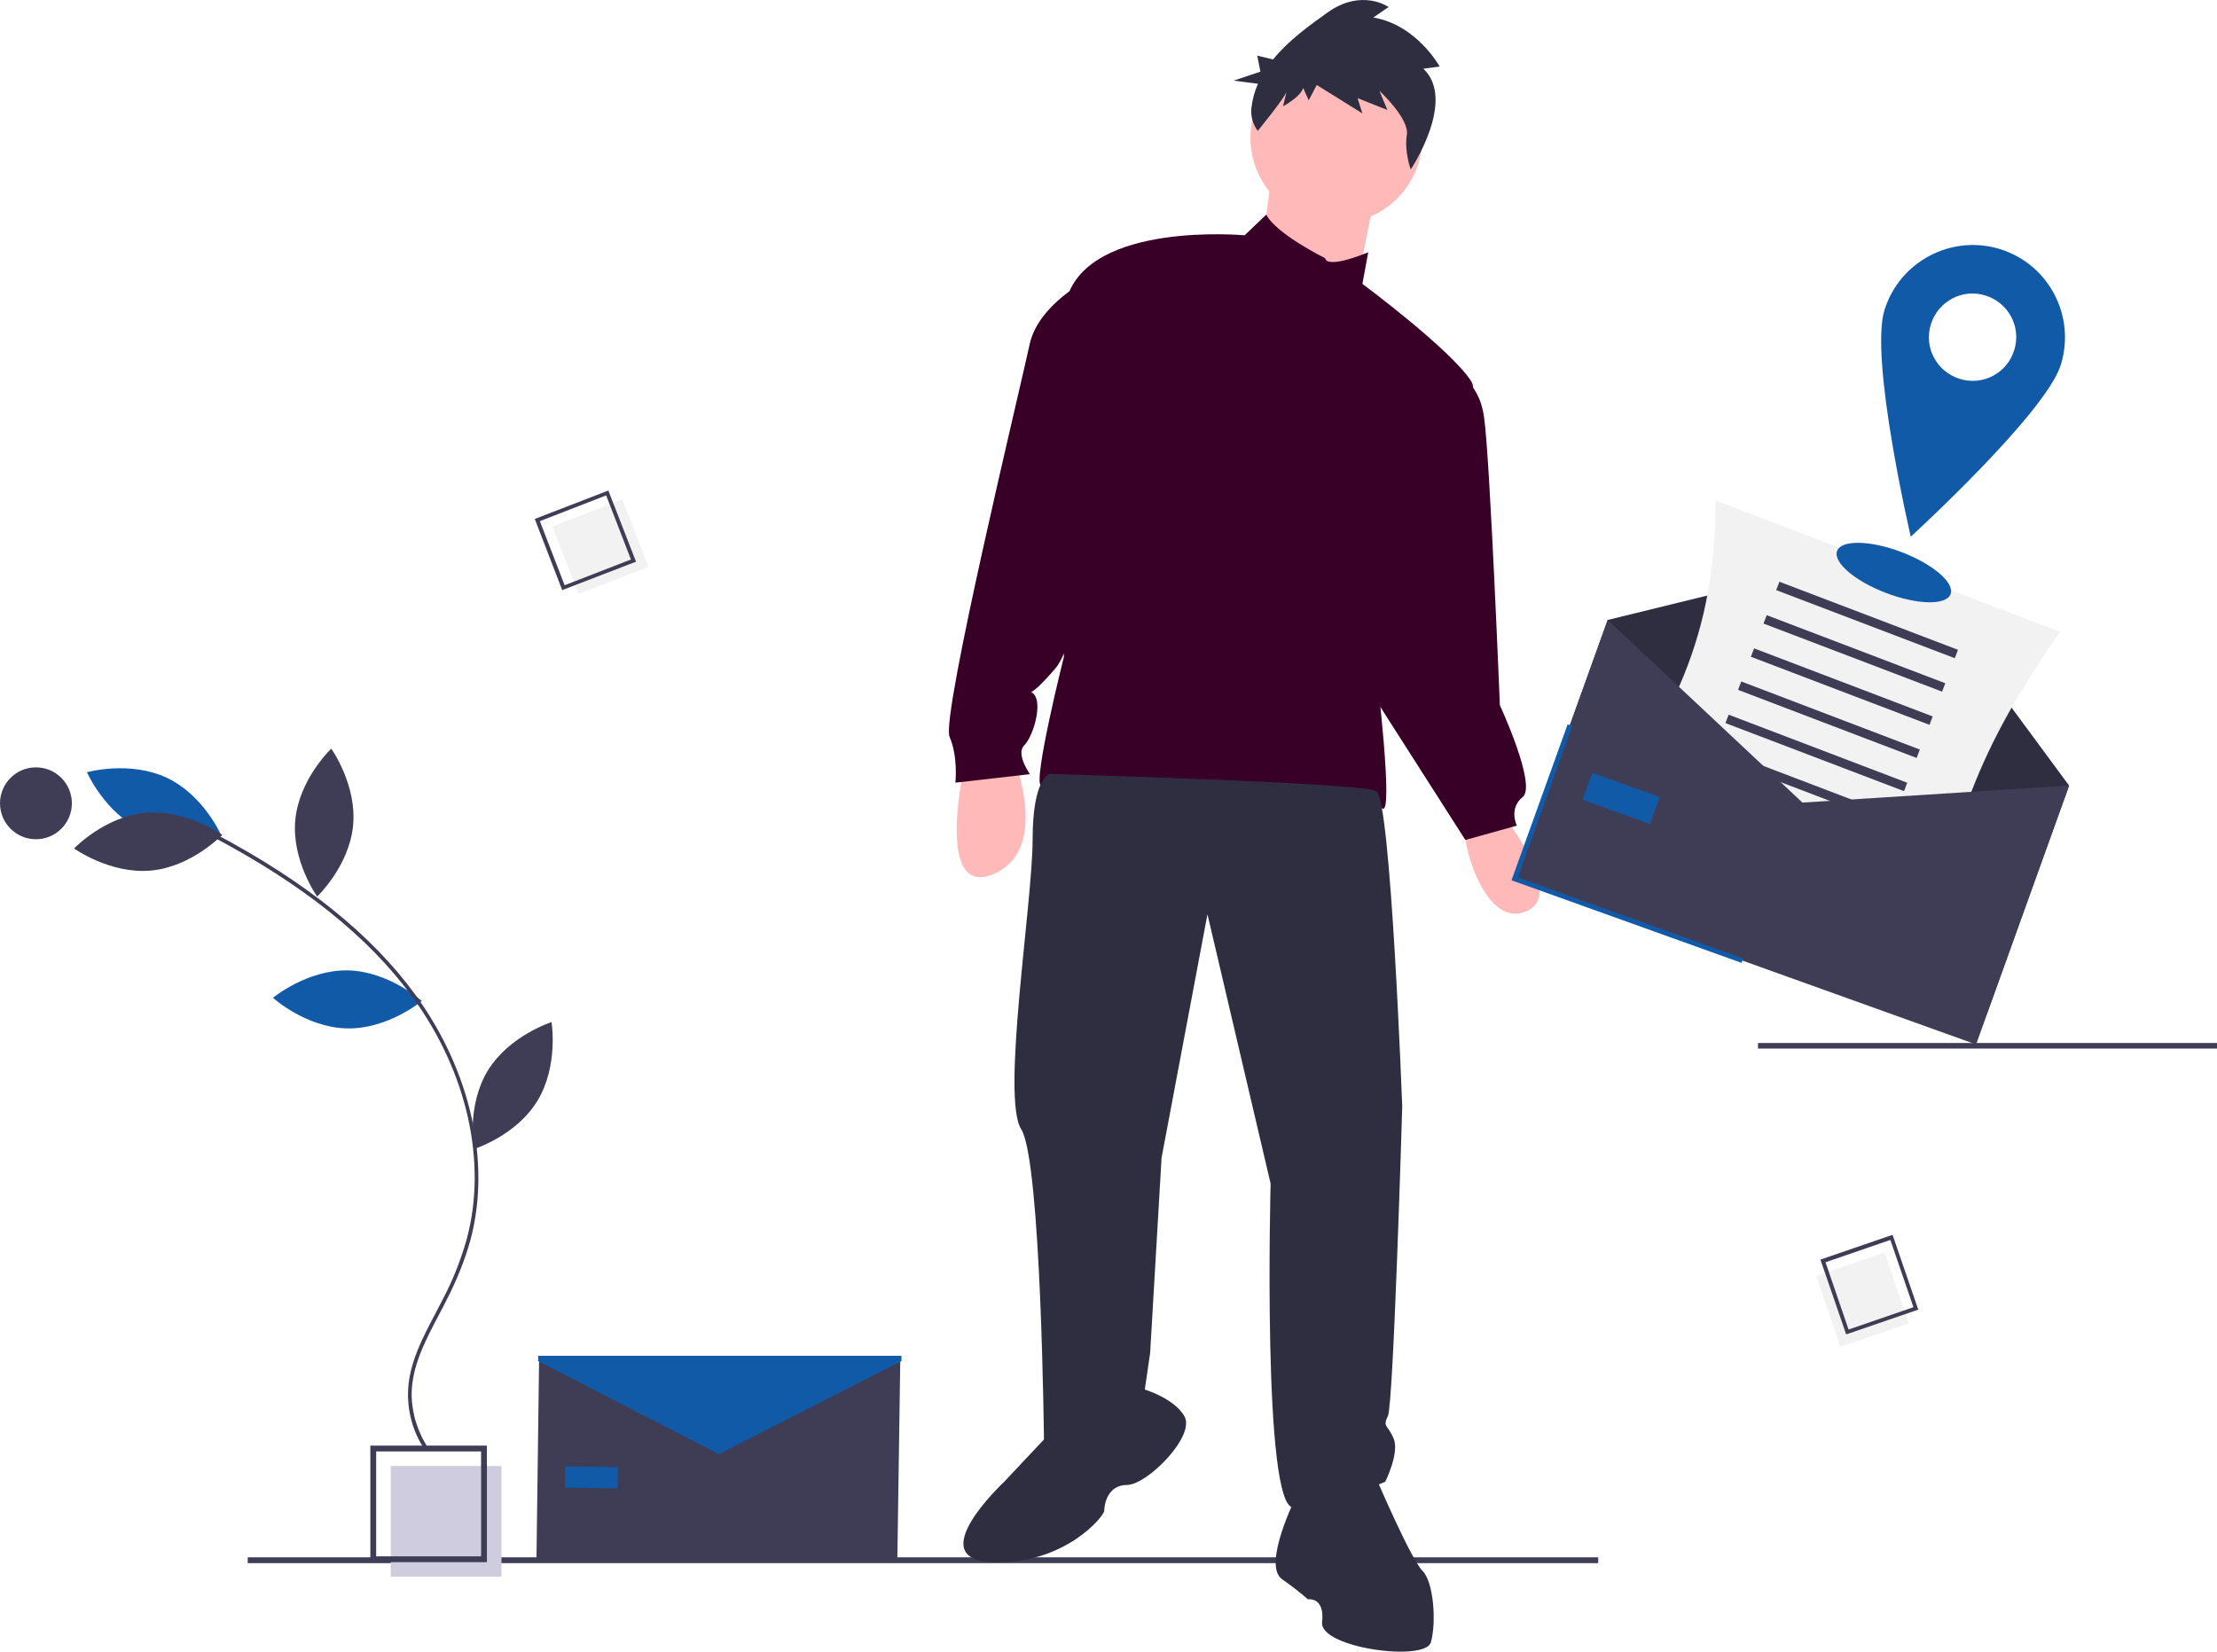
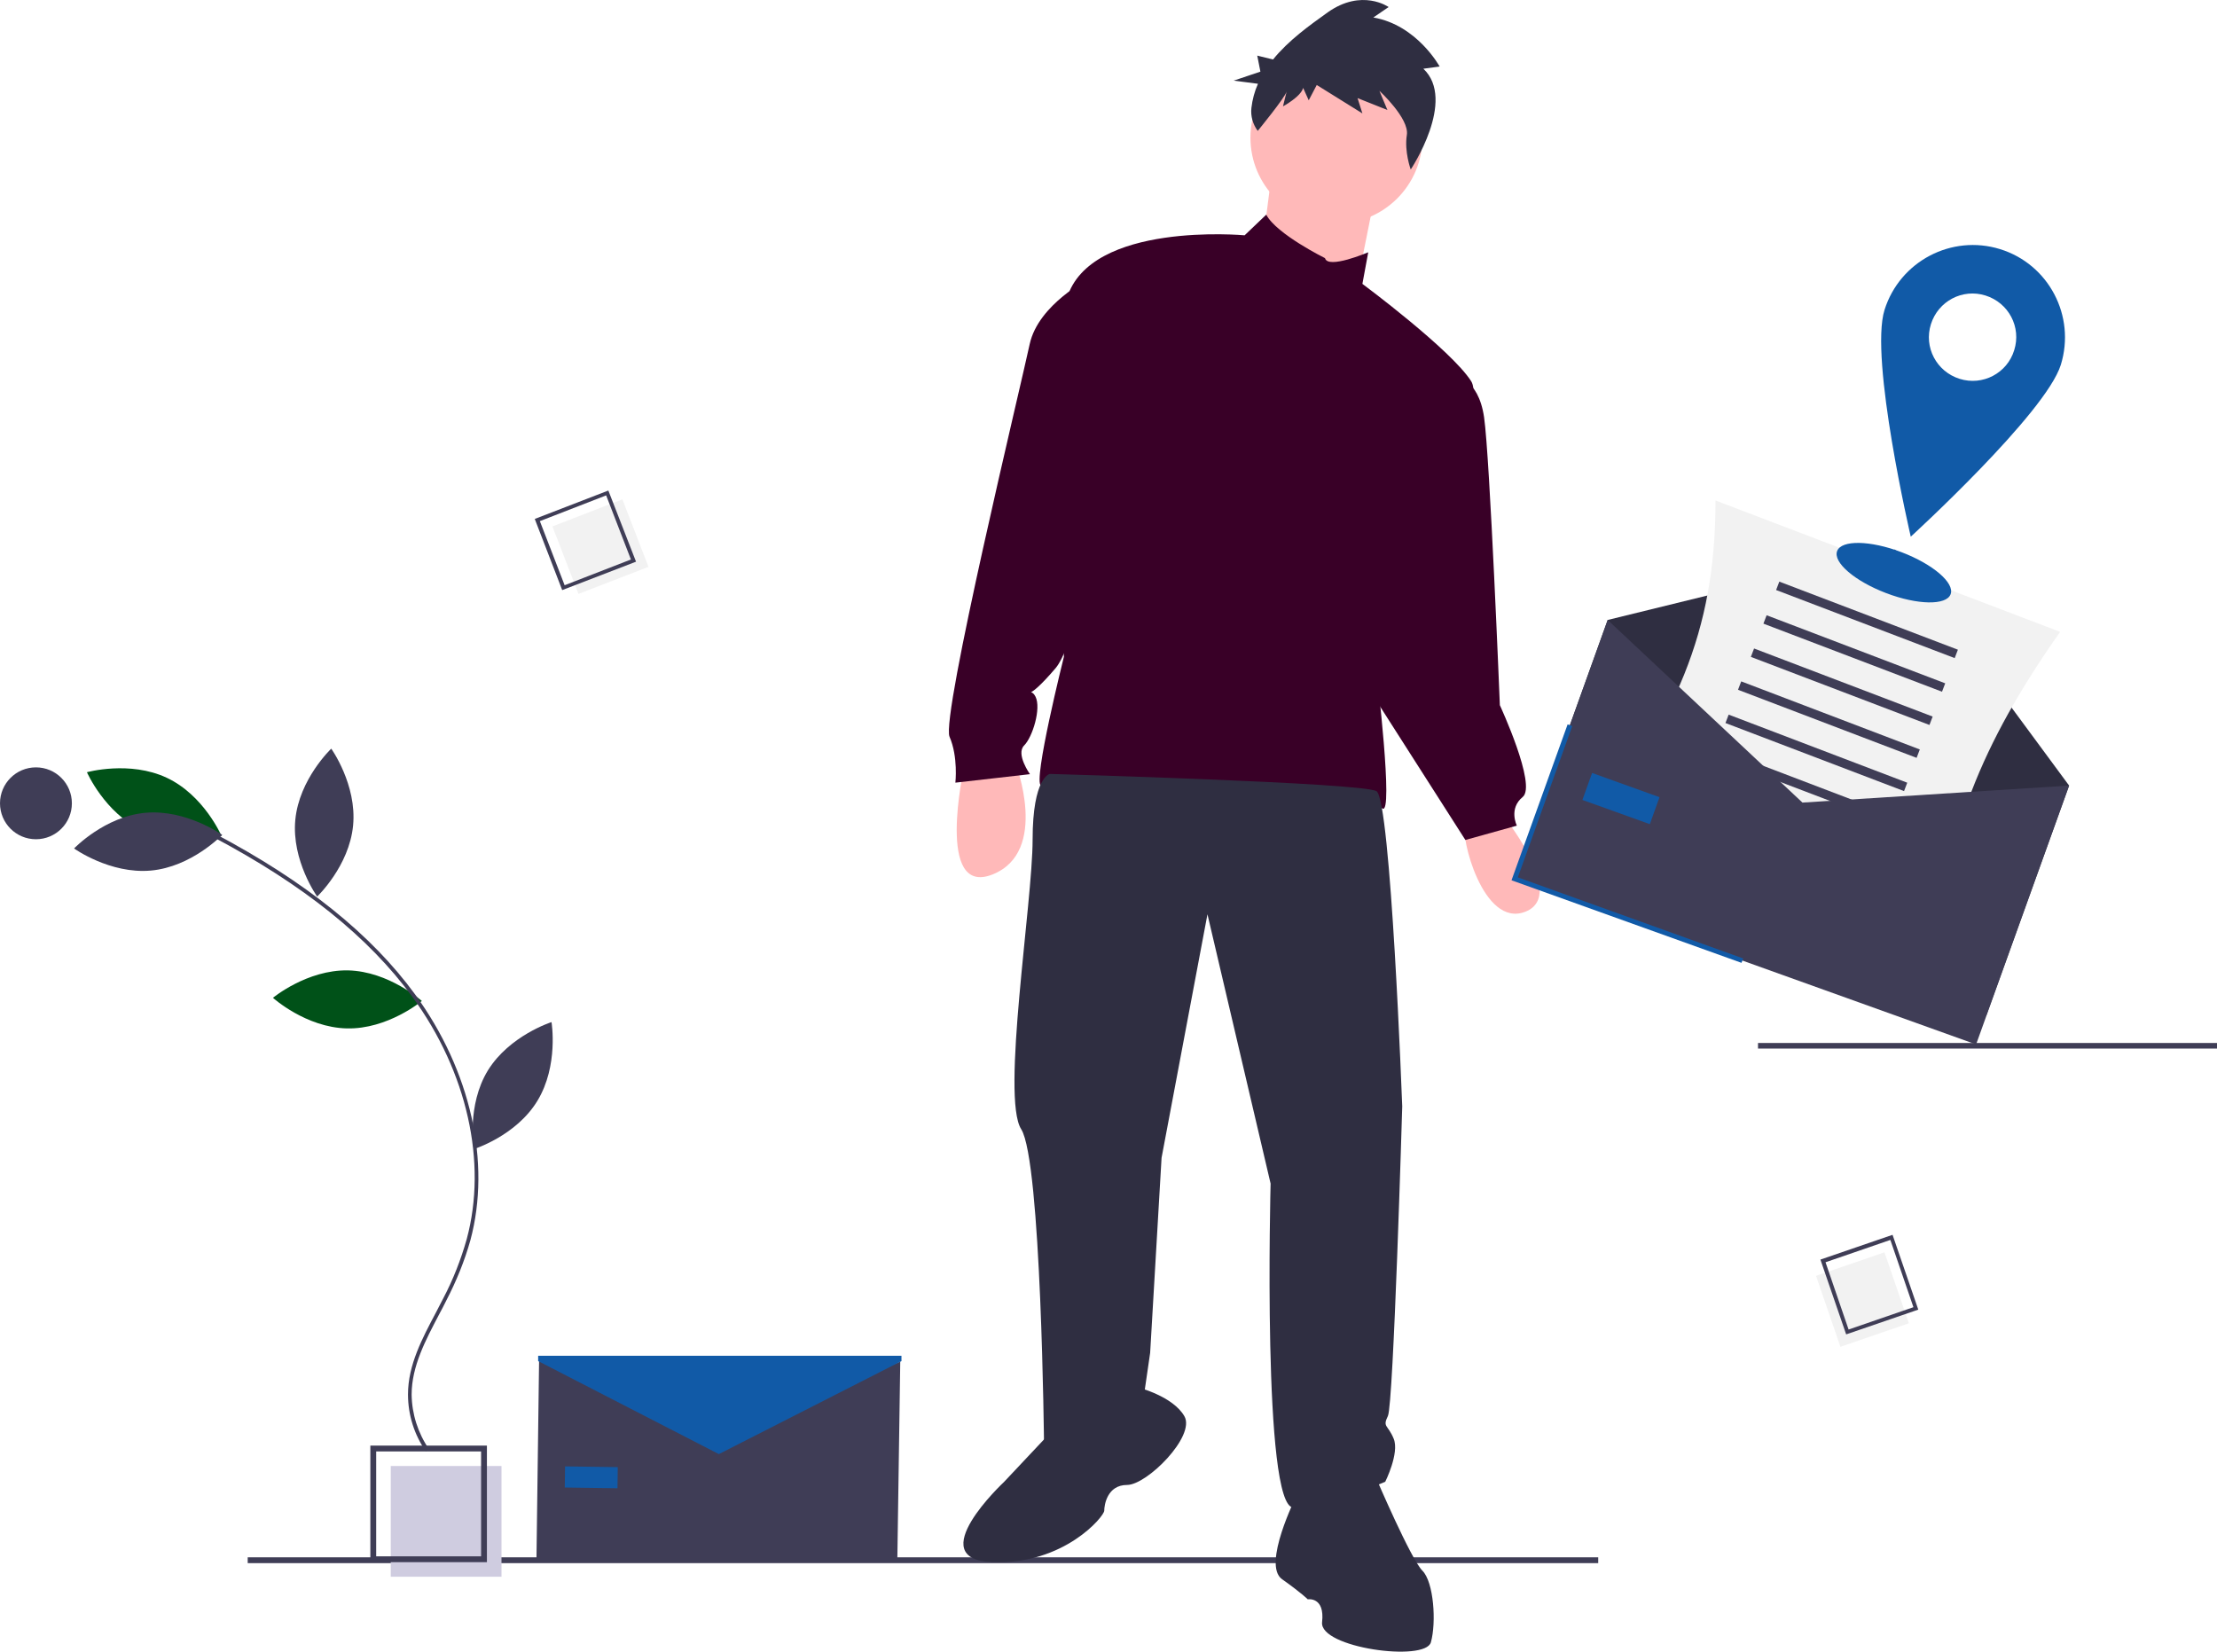
<svg xmlns="http://www.w3.org/2000/svg" version="1.1" id="e0b35d3b-637f-4cd2-a9fd-b6e76c92ec56" x="0px" y="0px" viewBox="0 0 912.9 680.2" style="enable-background:new 0 0 912.9 680.2;" xml:space="preserve">
  <style type="text/css">
	.st0{fill:#3F3D56;}
	.st1{fill:#FFB9B9;}
	.st2{fill:#390027;}
	.st3{fill:#2F2E41;}
	.st4{fill:#CFCCE0;}
	.st5{fill:#F2F2F2;}
- 	.st6{fill:#115AA7;}
+ 	.st6{fill:#005118;}
+ 	.st7{fill:#115AA7;}
</style>
  <rect x="102" y="641.3" class="st0" width="556.1" height="2.4" />
  <path class="st1" d="M396.9,316.4c0,0-11.8,53.1,11.8,43.7s9.4-46,9.4-46L396.9,316.4z" />
  <path class="st1" d="M617.6,334.1c0,0,28.3,34.2,10.6,41.3s-27.1-31.9-24.8-35.4S617.6,334.1,617.6,334.1z" />
  <circle class="st1" cx="550.3" cy="56.7" r="35.4" />
  <polygon class="st1" points="523.8,70.3 519.1,106.9 558,121.1 566.3,79.7 " />
-   <path class="st2" d="M545.6,106.3c0,0-20-9.9-24.2-17.9l-8.9,8.5c0,0-63.7-5.9-73.2,26s-1.2,147.5-1.2,147.5s-13,51.9-9.4,53.1  s47.2,22.4,108.6,10.6c0,0,27.1-4.7,31.9-1.2s-2.4-56.6-2.4-56.6S614.1,170,605.8,157S561,116.9,561,116.9l2.4-13  C563.3,103.9,546.8,111,545.6,106.3z" />
+   <path class="st2" d="M545.6,106.3c0,0-20-9.9-24.2-17.9l-8.9,8.5c0,0-63.7-5.9-73.2,26s-1.2,147.5-1.2,147.5s-13,51.9-9.4,53.1  s47.2,22.4,108.6,10.6c0,0,27.1-4.7,31.9-1.2s-2.4-56.6-2.4-56.6s47.3-106.3,39-119.3S561,116.9,561,116.9l2.4-13  C563.3,103.9,546.8,111,545.6,106.3z" />
  <path class="st2" d="M448.8,114.6c0,0-21.2,10.6-24.8,27.1c-3.5,16.5-36.6,153.4-33,161.7s2.4,18.9,2.4,18.9l30.7-3.5  c0,0-5.9-8.3-2.4-11.8s7.1-15.3,4.7-20.1s-4.7,3.5,8.3-11.8S477.2,119.3,448.8,114.6z" />
  <path class="st2" d="M598.7,154.7c0,0,10,0.6,12.4,17.1s6.5,118.6,6.5,118.6s15.3,33,9.4,37.8s-2.4,11.8-2.4,11.8l-21.2,5.9l-46-72  L598.7,154.7z" />
  <path class="st3" d="M432.3,318.7c0,0-7.1,1.2-7.1,27.1s-13,106.2-4.7,119.2s9.4,129.8,9.4,129.8s22.4,9.4,41.3-21.2l2.4-16.5  l4.7-80.3l18.9-100.3l26,110.9c0,0-3.5,133.4,9.4,133.4s37.8-10.6,37.8-10.6s5.9-11.8,3.5-17.7s-4.7-4.7-2.4-9.4  s5.9-127.5,5.9-127.5s-4.7-126.3-10.6-129.8S432.3,318.7,432.3,318.7z" />
  <path class="st3" d="M432.3,590.2l-18.9,20.1c0,0-34.2,31.9-4.7,33s46-18.9,46-21.2s1.2-10.6,9.4-10.6s28.3-20.1,23.6-28.3  s-18.9-11.8-18.9-11.8L432.3,590.2z" />
-   <path class="st3" d="M533.8,616.1c0,0-14.2,28.3-5.9,34.2s10.6,8.3,10.6,8.3s7.1-1.2,5.9,9.4s42.5,16.5,44.8,8.3s1.2-24.8-3.5-29.5  s-18.9-37.8-18.9-37.8S551.5,591.4,533.8,616.1z" />
-   <path class="st3" d="M586.1,28.3l6.7-0.9c0,0-9.3-17.1-27.3-20.2l6.3-4.3c0,0-11-7.8-25.1,2.2c-7.4,5.3-16.1,11.5-22.5,19.4  l-6.5-1.6l1.3,6.6l-11,3.7l10,1.3c-1.4,3.1-2.3,6.5-2.7,9.9c-0.4,3.4,0.6,6.8,2.6,9.5l0,0c0,0,11.3-13.8,11.9-16.2l-1.5,6.1  c0,0,7.4-4,8.3-7.6l2.3,5.1l3.3-6.3l18.8,11.7l-2-6.3l12.3,4.9l-3.3-7.9c0,0,12.4,11.4,11.3,18.2c-1.1,6.8,1.6,14.2,1.6,14.2  S599.9,41.3,586.1,28.3z" />
+   <path class="st3" d="M533.8,616.1c0,0-14.2,28.3-5.9,34.2s10.6,8.3,10.6,8.3s7.1-1.2,5.9,9.4s42.5,16.5,44.8,8.3s1.2-24.8-3.5-29.5  S566.8,609,566.8,609S551.5,591.4,533.8,616.1z" />
+   <path class="st3" d="M586.1,28.3l6.7-0.9c0,0-9.3-17.1-27.3-20.2l6.3-4.3c0,0-11-7.8-25.1,2.2c-7.4,5.3-16.1,11.5-22.5,19.4  l-6.5-1.6l1.3,6.6l-11,3.7l10,1.3c-1.4,3.1-2.3,6.5-2.7,9.9c-0.4,3.4,0.6,6.8,2.6,9.5l0,0c0,0,11.3-13.8,11.9-16.2l-1.5,6.1  c0,0,7.4-4,8.3-7.6l2.3,5.1l3.3-6.3L561,46.7l-2-6.3l12.3,4.9l-3.3-7.9c0,0,12.4,11.4,11.3,18.2c-1.1,6.8,1.6,14.2,1.6,14.2  S599.9,41.3,586.1,28.3z" />
  <rect x="723.9" y="429.5" class="st0" width="189" height="2.3" />
  <rect x="160.9" y="603.7" class="st4" width="45.6" height="45.6" />
-   <path class="st0" d="M200.5,643.3h-48v-48h48V643.3z M154.9,640.9h43.2v-43.2h-43.2L154.9,640.9z" />
-   <rect x="231.8" y="210.2" transform="matrix(0.9327 -0.3607 0.3607 0.9327 -64.56 104.349)" class="st5" width="30.9" height="29.8" />
+   <path class="st0" d="M200.5,643.3h-48v-48h48V643.3z M154.9,640.9h43.2v-43.2h-43.2V640.9z" />
+   <rect x="231.8" y="210.2" transform="matrix(0.9327 -0.3607 0.3607 0.9327 -64.5548 104.3332)" class="st5" width="30.9" height="29.8" />
  <path class="st0" d="M261.9,231.3L231.5,243l-11.3-29.3l30.3-11.7L261.9,231.3z M232.5,241l27.3-10.6L249.6,204l-27.3,10.6  L232.5,241z" />
-   <rect x="752" y="519.7" transform="matrix(0.9457 -0.3251 0.3251 0.9457 -132.331 278.425)" class="st5" width="29.8" height="30.9" />
+   <rect x="752" y="519.7" transform="matrix(0.9457 -0.3251 0.3251 0.9457 -132.3324 278.3865)" class="st5" width="29.8" height="30.9" />
  <path class="st0" d="M760.2,549.5l-10.6-30.8l29.7-10.2l10.6,30.8L760.2,549.5z M751.7,519.8l9.5,27.7l26.7-9.2l-9.5-27.7  L751.7,519.8z" />
  <path class="st6" d="M143.3,399.6c16.9,0.4,30.4,12.6,30.4,12.6s-14,11.7-30.9,11.3s-30.4-12.6-30.4-12.6S126.4,399.3,143.3,399.6z" />
  <path class="st6" d="M58.4,341.9c15.3,7.3,32.8,2.3,32.8,2.3s-7.2-16.7-22.5-23.9S35.8,318,35.8,318S43.1,334.7,58.4,341.9z" />
  <path class="st0" d="M59.9,334.7c16.8-1.5,31.6,9.1,31.6,9.1S78.9,357,62.1,358.5s-31.6-9.1-31.6-9.1S43.1,336.2,59.9,334.7z" />
  <path class="st0" d="M121.6,337.6c-1.6,16.8,9,31.6,9,31.6s13.2-12.5,14.8-29.3s-9-31.6-9-31.6S123.2,320.8,121.6,337.6z" />
  <path class="st0" d="M200.9,440.8c-8.8,14.4-5.8,32.4-5.8,32.4s17.4-5.4,26.2-19.9s5.8-32.4,5.8-32.4S209.8,426.4,200.9,440.8z" />
  <path class="st0" d="M175.3,597.6l1.3-0.9c-4.5-6.6-7-14.4-7.1-22.4c0-11.7,5.8-22.5,11.3-33c1-1.9,2.1-3.9,3-5.8  c4.1-7.9,7.5-16.2,9.9-24.8c8.6-32,0.1-69.8-22.7-101.1c-18.1-24.8-45.1-46.5-82.5-66.3l-0.7,1.4c37.2,19.7,64,41.2,82,65.8  c22.6,30.9,30.9,68.2,22.4,99.7c-2.4,8.5-5.6,16.7-9.7,24.5c-1,1.9-2,3.9-3,5.8c-5.6,10.6-11.5,21.6-11.5,33.7  C168,582.7,170.6,590.8,175.3,597.6z" />
  <circle class="st0" cx="14.8" cy="330.8" r="14.8" />
  <polygon class="st3" points="818,417.9 628.1,349.7 662,255.3 780.3,226.3 852,323.5 " />
  <path class="st5" d="M795,399.2l-141.9-54.1c36.8-49.4,53.3-84.2,53.3-139l141.9,54.1C815.4,307.1,801.6,342.3,795,399.2z" />
-   <rect x="767" y="216" transform="matrix(0.3562 -0.9344 0.9344 0.3562 256.3543 882.757)" class="st0" width="3.7" height="78.7" />
-   <rect x="761.7" y="229.7" transform="matrix(0.3562 -0.9344 0.9344 0.3562 240.2133 886.6918)" class="st0" width="3.7" height="78.7" />
-   <rect x="756.5" y="243.4" transform="matrix(0.3562 -0.9344 0.9344 0.3562 224.0722 890.6266)" class="st0" width="3.7" height="78.7" />
-   <rect x="751.3" y="257" transform="matrix(0.3562 -0.9344 0.9344 0.3562 207.9311 894.5614)" class="st0" width="3.7" height="78.7" />
-   <rect x="746.1" y="270.7" transform="matrix(0.3562 -0.9344 0.9344 0.3562 191.79 898.4963)" class="st0" width="3.7" height="78.7" />
-   <rect x="740.9" y="284.4" transform="matrix(0.3562 -0.9344 0.9344 0.3562 175.6489 902.4311)" class="st0" width="3.7" height="78.7" />
-   <rect x="735.7" y="298.1" transform="matrix(0.3562 -0.9344 0.9344 0.3562 159.5078 906.3658)" class="st0" width="3.7" height="78.7" />
-   <rect x="730.5" y="311.8" transform="matrix(0.3562 -0.9344 0.9344 0.3562 143.3667 910.3007)" class="st0" width="3.7" height="78.7" />
+   <rect x="767" y="215.9" transform="matrix(0.3562 -0.9344 0.9344 0.3562 256.4086 882.7507)" class="st0" width="3.7" height="78.7" />
+   <rect x="761.7" y="229.7" transform="matrix(0.3562 -0.9344 0.9344 0.3562 240.1791 886.7291)" class="st0" width="3.7" height="78.7" />
+   <rect x="756.5" y="243.4" transform="matrix(0.3562 -0.9344 0.9344 0.3562 224.0597 890.6806)" class="st0" width="3.7" height="78.7" />
+   <rect x="751.3" y="257" transform="matrix(0.3562 -0.9344 0.9344 0.3562 207.9134 894.522)" class="st0" width="3.7" height="78.7" />
+   <rect x="746.1" y="270.7" transform="matrix(0.3562 -0.9344 0.9344 0.3562 191.7939 898.4735)" class="st0" width="3.7" height="78.7" />
+   <rect x="740.9" y="284.4" transform="matrix(0.3562 -0.9344 0.9344 0.3562 175.6746 902.425)" class="st0" width="3.7" height="78.7" />
+   <rect x="735.7" y="298" transform="matrix(0.3562 -0.9344 0.9344 0.3562 159.5553 906.3765)" class="st0" width="3.7" height="78.7" />
+   <rect x="730.5" y="311.7" transform="matrix(0.3562 -0.9344 0.9344 0.3562 143.4358 910.3281)" class="st0" width="3.7" height="78.7" />
  <polygon class="st0" points="813.7,430.1 623.7,361.9 662,255.3 742.2,330.5 852,323.5 " />
-   <polygon class="st6" points="717.1,396.5 622.4,362.5 645.5,298.3 647.4,299 625,361.3 717.8,394.7 " />
-   <rect x="661.7" y="314" transform="matrix(0.338 -0.9411 0.9411 0.338 132.5132 845.9553)" class="st6" width="11.8" height="29.5" />
+   <polygon class="st7" points="717.1,396.5 622.4,362.5 645.5,298.3 647.4,299 625,361.3 717.8,394.7 " />
+   <rect x="661.6" y="314" transform="matrix(0.338 -0.9411 0.9411 0.338 132.4655 845.9144)" class="st7" width="11.8" height="29.5" />
  <polygon class="st0" points="369.5,642.1 220.9,642 222,558.6 295.9,591.8 370.7,560.7 " />
-   <rect x="239.2" y="597.6" transform="matrix(1.398260e-02 -0.9999 0.9999 1.398260e-02 -368.2768 843.414)" class="st6" width="8.7" height="21.7" />
-   <polygon class="st6" points="371.2,560.5 296,598.8 221.6,560.5 221.6,558.3 371.2,558.3 " />
-   <ellipse transform="matrix(0.3562 -0.9344 0.9344 0.3562 281.7371 880.4265)" class="st6" cx="779.8" cy="235.8" rx="9" ry="25" />
-   <path class="st6" d="M823.6,102.6c-20-6.2-41.3,5-47.6,25s10.8,93.4,10.8,93.4s55.6-50.8,61.8-70.8  C854.8,130.1,843.6,108.8,823.6,102.6z M806.9,156c-9.5-3-14.8-13-11.8-22.5s13-14.8,22.5-11.8c9.5,3,14.8,13,11.8,22.5  C826.5,153.7,816.4,159,806.9,156L806.9,156z" />
+   <rect x="239.2" y="597.5" transform="matrix(1.398263e-02 -0.9999 0.9999 1.398263e-02 -368.2238 843.3831)" class="st7" width="8.7" height="21.7" />
+   <polygon class="st7" points="371.2,560.5 296,598.8 221.6,560.5 221.6,558.3 371.2,558.3 " />
+   <ellipse transform="matrix(0.3562 -0.9344 0.9344 0.3562 281.7456 880.4731)" class="st7" cx="779.8" cy="235.8" rx="9" ry="25" />
+   <path class="st7" d="M823.6,102.6c-20-6.2-41.3,5-47.6,25s10.8,93.4,10.8,93.4s55.6-50.8,61.8-70.8  C854.8,130.1,843.6,108.8,823.6,102.6z M806.9,156c-9.5-3-14.8-13-11.8-22.5s13-14.8,22.5-11.8s14.8,13,11.8,22.5  C826.5,153.7,816.4,159,806.9,156L806.9,156z" />
</svg>
